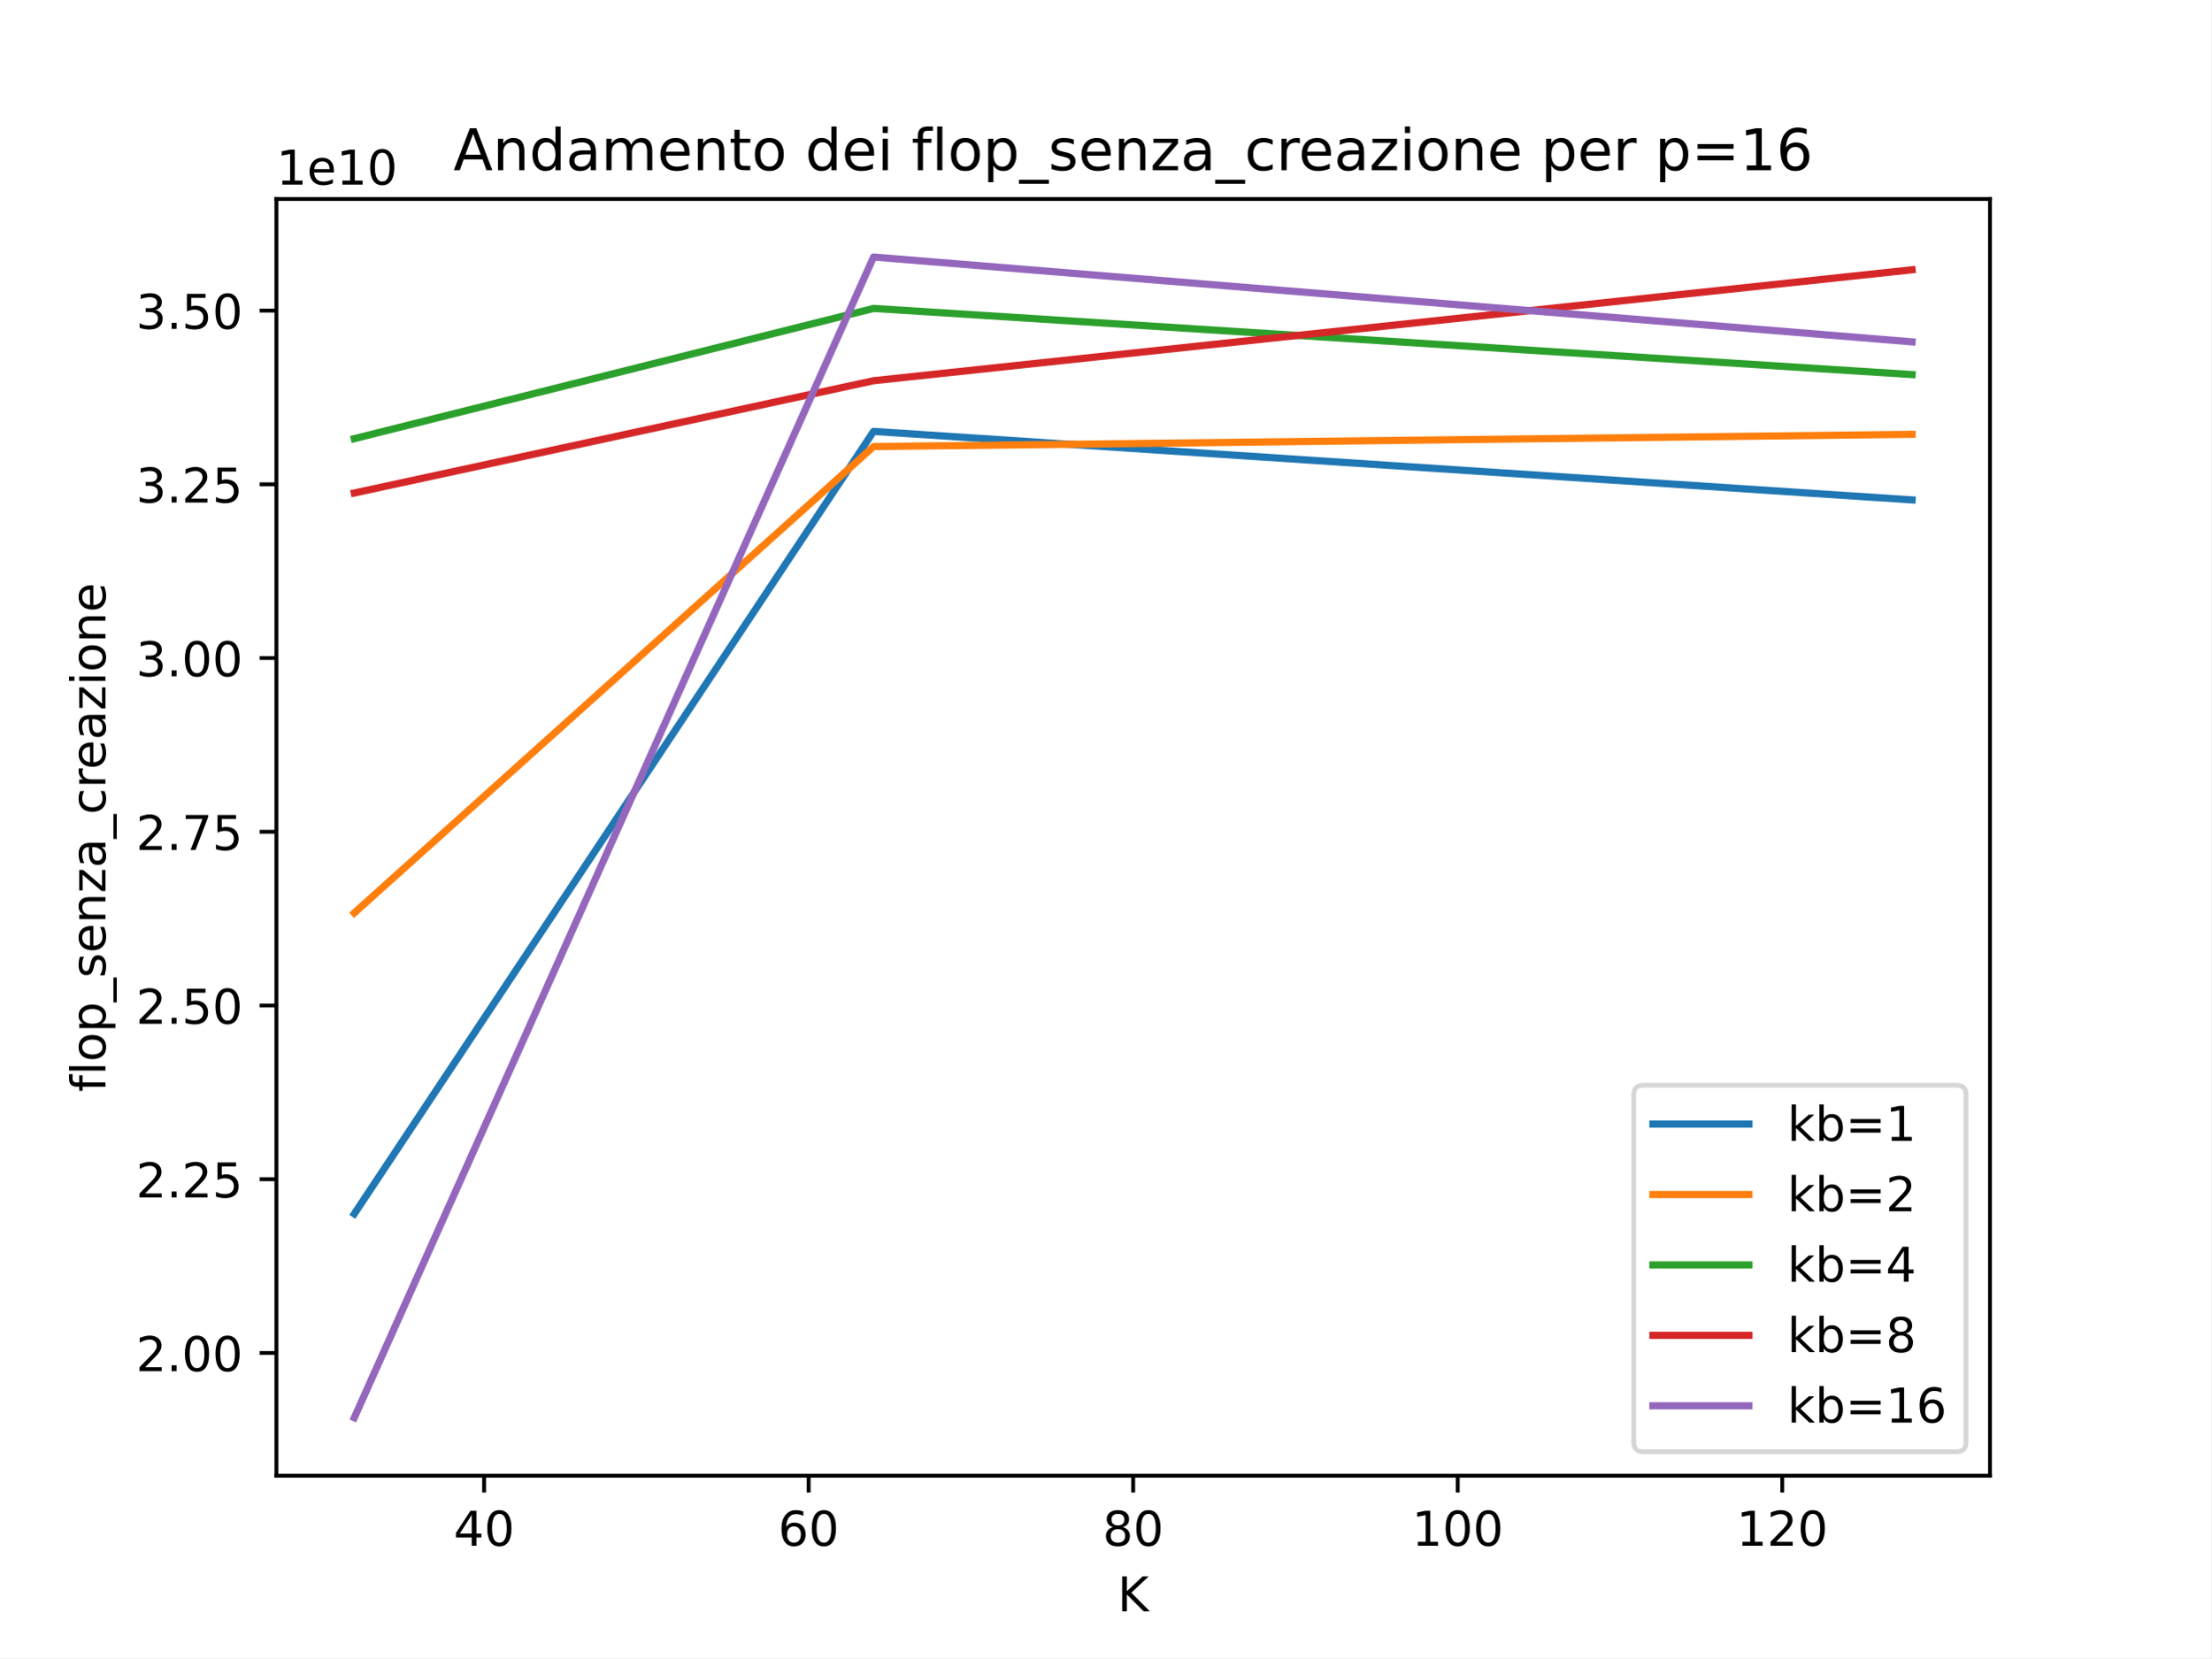
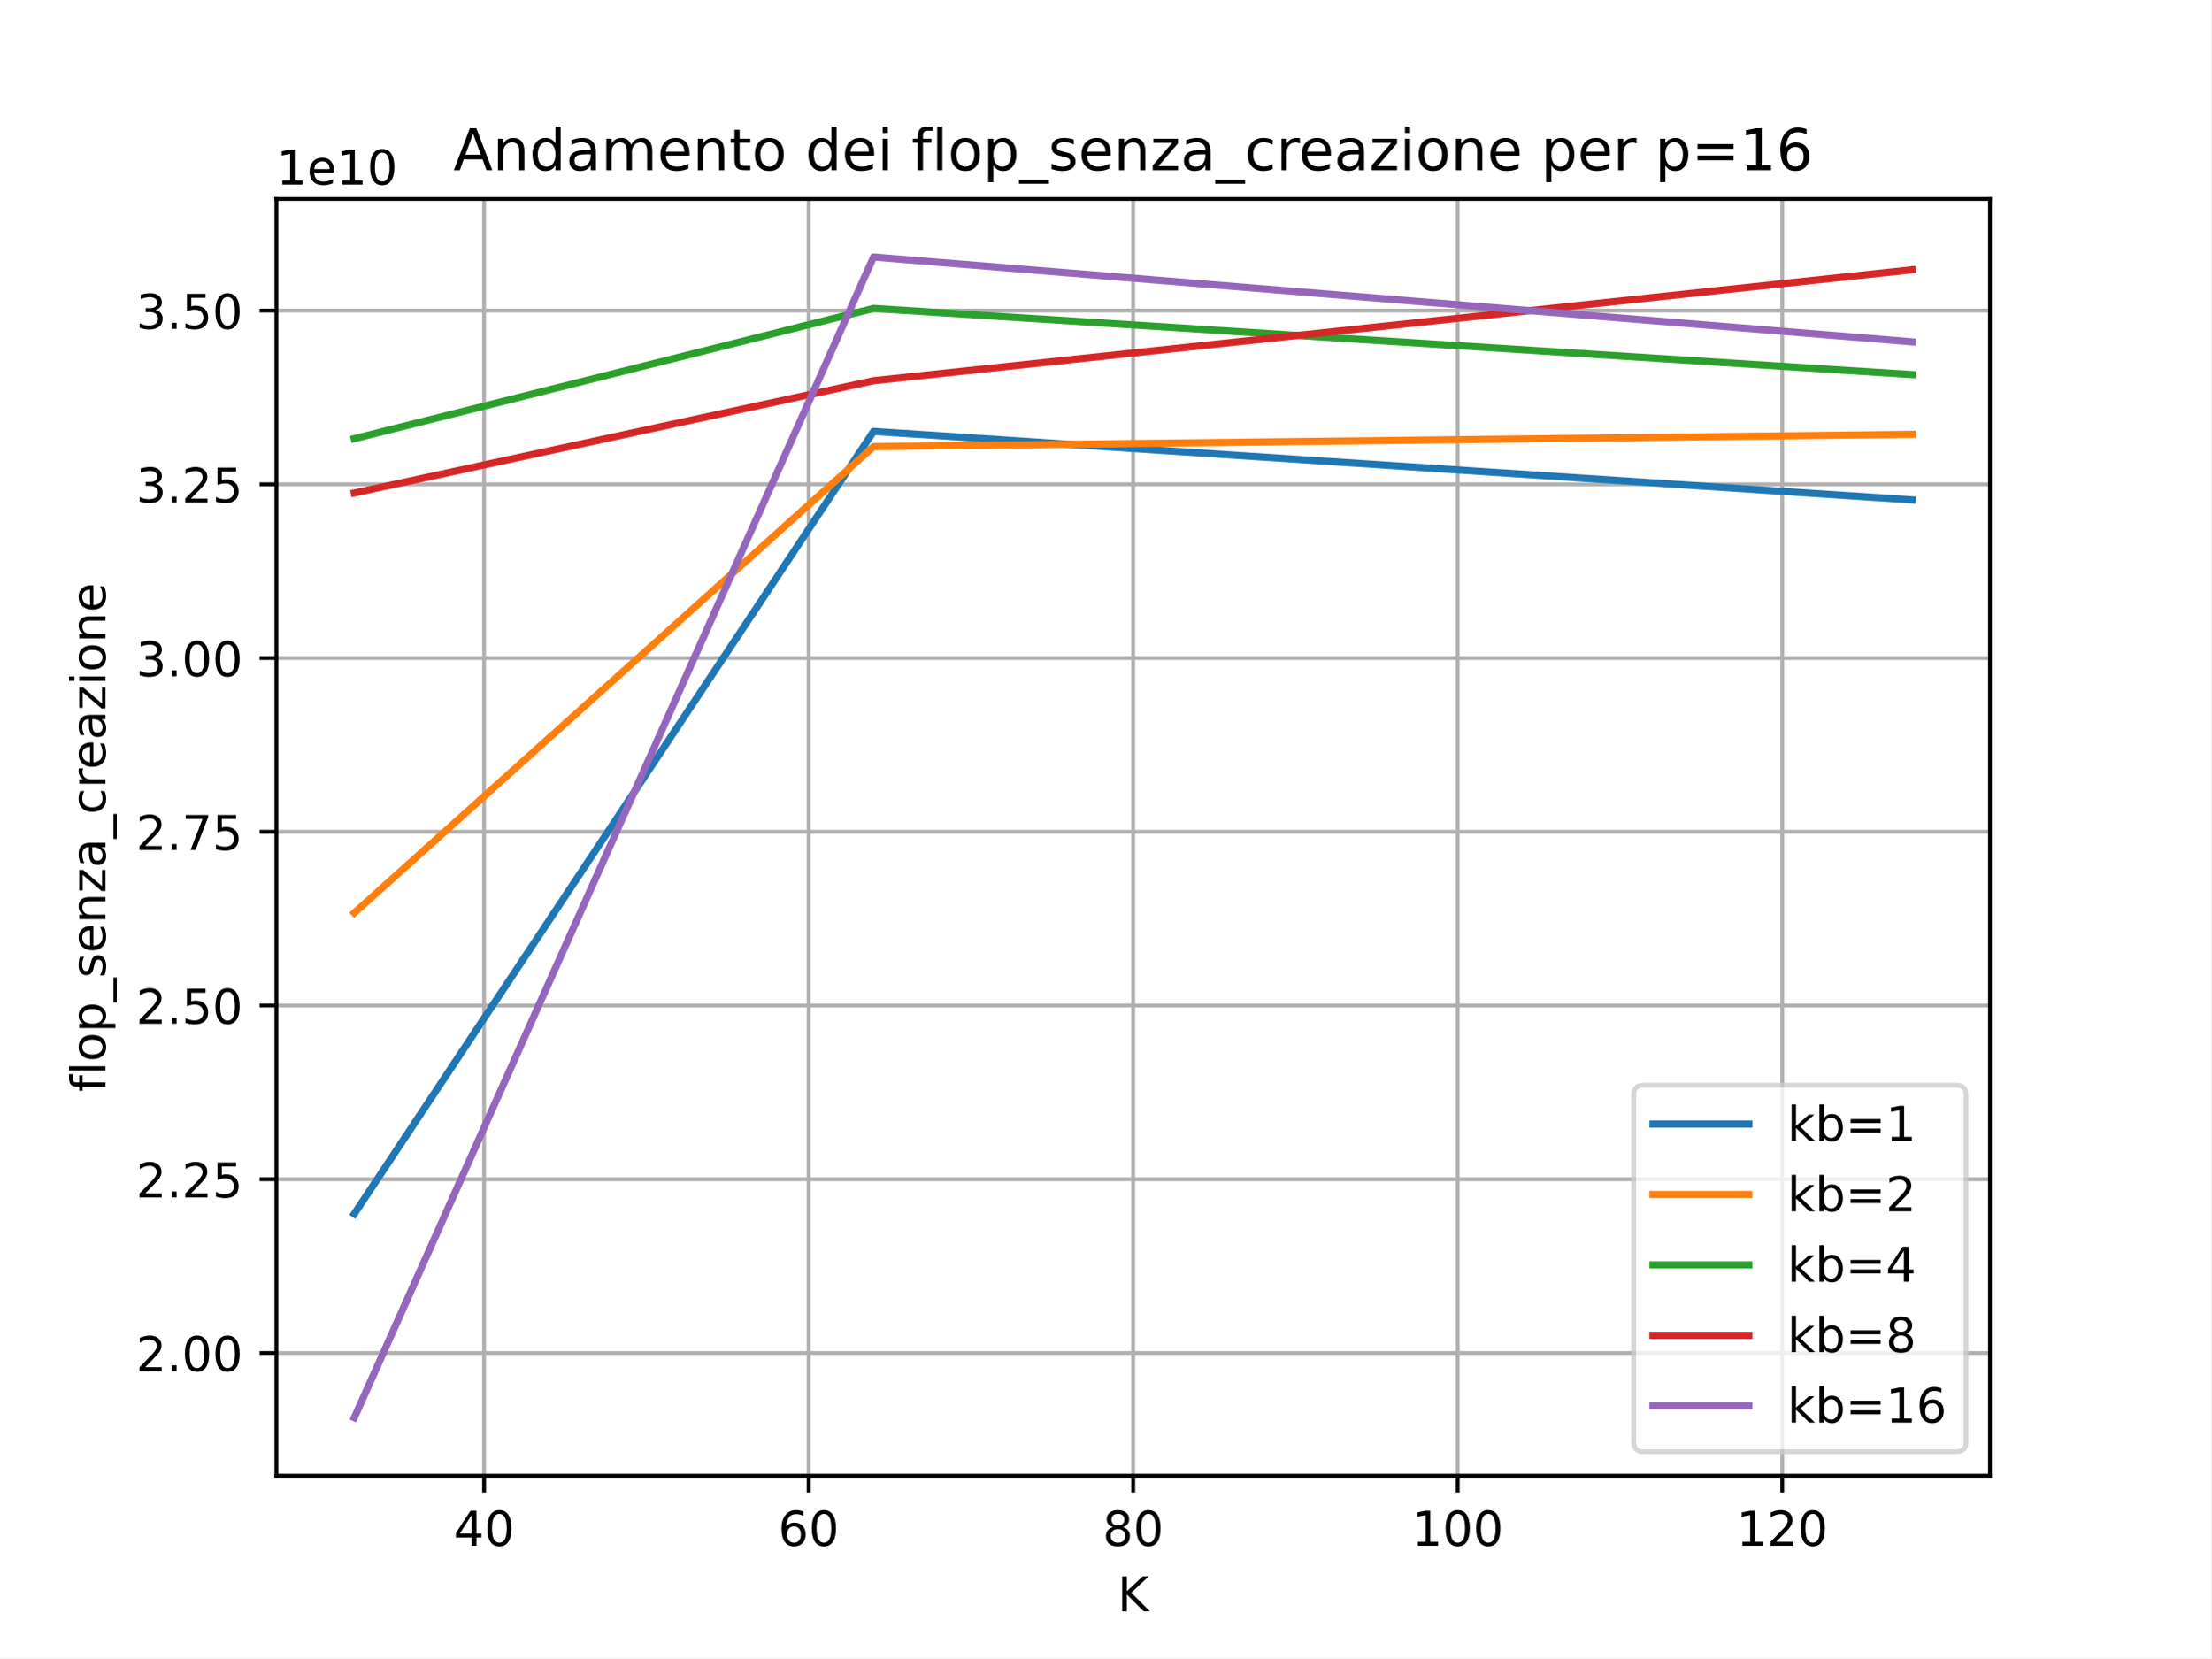
<svg xmlns="http://www.w3.org/2000/svg" xmlns:xlink="http://www.w3.org/1999/xlink" width="460.8pt" height="345.6pt" viewBox="0 0 460.8 345.6" version="1.1">
  <defs>
    <style type="text/css">*{stroke-linejoin: round; stroke-linecap: butt}</style>
  </defs>
  <g id="figure_1">
    <g id="patch_1">
      <path d="M 0 345.6  L 460.8 345.6  L 460.8 0  L 0 0  z " style="fill: #ffffff" />
    </g>
    <g id="axes_1">
      <g id="patch_2">
        <path d="M 57.6 307.584  L 414.72 307.584  L 414.72 41.472  L 57.6 41.472  z " style="fill: #ffffff" />
      </g>
      <g id="matplotlib.axis_1">
        <g id="xtick_1">
          <g id="line2d_1">
+             <path d="M 100.887 307.584  L 100.887 41.472  " clip-path="url(#p3a178d688f)" style="fill: none; stroke: #b0b0b0; stroke-width: 0.8; stroke-linecap: square" />
+           </g>
+           <g id="line2d_2">
            <defs>
-               <path id="m9c044d7f25" d="M 0 0  L 0 3.5  " style="stroke: #000000; stroke-width: 0.8" />
+               <path id="meec5adfaec" d="M 0 0  L 0 3.5  " style="stroke: #000000; stroke-width: 0.8" />
            </defs>
            <g>
-               <use xlink:href="#m9c044d7f25" x="100.887" y="307.584" style="stroke: #000000; stroke-width: 0.8" />
+               <use xlink:href="#meec5adfaec" x="100.887" y="307.584" style="stroke: #000000; stroke-width: 0.8" />
            </g>
          </g>
          <g id="text_1">
            <g transform="translate(94.52477 322.1824) scale(0.1 -0.1)">
              <defs>
                <path id="DejaVuSans-34" d="M 2419 4116  L 825 1625  L 2419 1625  L 2419 4116  z M 2253 4666  L 3047 4666  L 3047 1625  L 3713 1625  L 3713 1100  L 3047 1100  L 3047 0  L 2419 0  L 2419 1100  L 313 1100  L 313 1709  L 2253 4666  z " transform="scale(0.015625)" />
                <path id="DejaVuSans-30" d="M 2034 4250  Q 1547 4250 1301 3770  Q 1056 3291 1056 2328  Q 1056 1369 1301 889  Q 1547 409 2034 409  Q 2525 409 2770 889  Q 3016 1369 3016 2328  Q 3016 3291 2770 3770  Q 2525 4250 2034 4250  z M 2034 4750  Q 2819 4750 3233 4129  Q 3647 3509 3647 2328  Q 3647 1150 3233 529  Q 2819 -91 2034 -91  Q 1250 -91 836 529  Q 422 1150 422 2328  Q 422 3509 836 4129  Q 1250 4750 2034 4750  z " transform="scale(0.015625)" />
              </defs>
              <use xlink:href="#DejaVuSans-34" />
              <use xlink:href="#DejaVuSans-30" x="63.623" />
            </g>
          </g>
        </g>
        <g id="xtick_2">
-           <g id="line2d_2">
-             <g>
-               <use xlink:href="#m9c044d7f25" x="168.524" y="307.584" style="stroke: #000000; stroke-width: 0.8" />
+           <g id="line2d_3">
+             <path d="M 168.524 307.584  L 168.524 41.472  " clip-path="url(#p3a178d688f)" style="fill: none; stroke: #b0b0b0; stroke-width: 0.8; stroke-linecap: square" />
+           </g>
+           <g id="line2d_4">
+             <g>
+               <use xlink:href="#meec5adfaec" x="168.524" y="307.584" style="stroke: #000000; stroke-width: 0.8" />
            </g>
          </g>
          <g id="text_2">
            <g transform="translate(162.1611 322.1824) scale(0.1 -0.1)">
              <defs>
                <path id="DejaVuSans-36" d="M 2113 2584  Q 1688 2584 1439 2293  Q 1191 2003 1191 1497  Q 1191 994 1439 701  Q 1688 409 2113 409  Q 2538 409 2786 701  Q 3034 994 3034 1497  Q 3034 2003 2786 2293  Q 2538 2584 2113 2584  z M 3366 4563  L 3366 3988  Q 3128 4100 2886 4159  Q 2644 4219 2406 4219  Q 1781 4219 1451 3797  Q 1122 3375 1075 2522  Q 1259 2794 1537 2939  Q 1816 3084 2150 3084  Q 2853 3084 3261 2657  Q 3669 2231 3669 1497  Q 3669 778 3244 343  Q 2819 -91 2113 -91  Q 1303 -91 875 529  Q 447 1150 447 2328  Q 447 3434 972 4092  Q 1497 4750 2381 4750  Q 2619 4750 2861 4703  Q 3103 4656 3366 4563  z " transform="scale(0.015625)" />
              </defs>
              <use xlink:href="#DejaVuSans-36" />
              <use xlink:href="#DejaVuSans-30" x="63.623" />
            </g>
          </g>
        </g>
        <g id="xtick_3">
-           <g id="line2d_3">
-             <g>
-               <use xlink:href="#m9c044d7f25" x="236.16" y="307.584" style="stroke: #000000; stroke-width: 0.8" />
+           <g id="line2d_5">
+             <path d="M 236.16 307.584  L 236.16 41.472  " clip-path="url(#p3a178d688f)" style="fill: none; stroke: #b0b0b0; stroke-width: 0.8; stroke-linecap: square" />
+           </g>
+           <g id="line2d_6">
+             <g>
+               <use xlink:href="#meec5adfaec" x="236.16" y="307.584" style="stroke: #000000; stroke-width: 0.8" />
            </g>
          </g>
          <g id="text_3">
            <g transform="translate(229.7975 322.1824) scale(0.1 -0.1)">
              <defs>
                <path id="DejaVuSans-38" d="M 2034 2216  Q 1584 2216 1326 1975  Q 1069 1734 1069 1313  Q 1069 891 1326 650  Q 1584 409 2034 409  Q 2484 409 2743 651  Q 3003 894 3003 1313  Q 3003 1734 2745 1975  Q 2488 2216 2034 2216  z M 1403 2484  Q 997 2584 770 2862  Q 544 3141 544 3541  Q 544 4100 942 4425  Q 1341 4750 2034 4750  Q 2731 4750 3128 4425  Q 3525 4100 3525 3541  Q 3525 3141 3298 2862  Q 3072 2584 2669 2484  Q 3125 2378 3379 2068  Q 3634 1759 3634 1313  Q 3634 634 3220 271  Q 2806 -91 2034 -91  Q 1263 -91 848 271  Q 434 634 434 1313  Q 434 1759 690 2068  Q 947 2378 1403 2484  z M 1172 3481  Q 1172 3119 1398 2916  Q 1625 2713 2034 2713  Q 2441 2713 2670 2916  Q 2900 3119 2900 3481  Q 2900 3844 2670 4047  Q 2441 4250 2034 4250  Q 1625 4250 1398 4047  Q 1172 3844 1172 3481  z " transform="scale(0.015625)" />
              </defs>
              <use xlink:href="#DejaVuSans-38" />
              <use xlink:href="#DejaVuSans-30" x="63.623" />
            </g>
          </g>
        </g>
        <g id="xtick_4">
-           <g id="line2d_4">
-             <g>
-               <use xlink:href="#m9c044d7f25" x="303.796" y="307.584" style="stroke: #000000; stroke-width: 0.8" />
+           <g id="line2d_7">
+             <path d="M 303.796 307.584  L 303.796 41.472  " clip-path="url(#p3a178d688f)" style="fill: none; stroke: #b0b0b0; stroke-width: 0.8; stroke-linecap: square" />
+           </g>
+           <g id="line2d_8">
+             <g>
+               <use xlink:href="#meec5adfaec" x="303.796" y="307.584" style="stroke: #000000; stroke-width: 0.8" />
            </g>
          </g>
          <g id="text_4">
            <g transform="translate(294.2526 322.1824) scale(0.1 -0.1)">
              <defs>
                <path id="DejaVuSans-31" d="M 794 531  L 1825 531  L 1825 4091  L 703 3866  L 703 4441  L 1819 4666  L 2450 4666  L 2450 531  L 3481 531  L 3481 0  L 794 0  L 794 531  z " transform="scale(0.015625)" />
              </defs>
              <use xlink:href="#DejaVuSans-31" />
              <use xlink:href="#DejaVuSans-30" x="63.623" />
              <use xlink:href="#DejaVuSans-30" x="127.246" />
            </g>
          </g>
        </g>
        <g id="xtick_5">
-           <g id="line2d_5">
-             <g>
-               <use xlink:href="#m9c044d7f25" x="371.433" y="307.584" style="stroke: #000000; stroke-width: 0.8" />
+           <g id="line2d_9">
+             <path d="M 371.433 307.584  L 371.433 41.472  " clip-path="url(#p3a178d688f)" style="fill: none; stroke: #b0b0b0; stroke-width: 0.8; stroke-linecap: square" />
+           </g>
+           <g id="line2d_10">
+             <g>
+               <use xlink:href="#meec5adfaec" x="371.433" y="307.584" style="stroke: #000000; stroke-width: 0.8" />
            </g>
          </g>
          <g id="text_5">
            <g transform="translate(361.889 322.1824) scale(0.1 -0.1)">
              <defs>
                <path id="DejaVuSans-32" d="M 1228 531  L 3431 531  L 3431 0  L 469 0  L 469 531  Q 828 903 1448 1529  Q 2069 2156 2228 2338  Q 2531 2678 2651 2914  Q 2772 3150 2772 3378  Q 2772 3750 2511 3984  Q 2250 4219 1831 4219  Q 1534 4219 1204 4116  Q 875 4013 500 3803  L 500 4441  Q 881 4594 1212 4672  Q 1544 4750 1819 4750  Q 2544 4750 2975 4387  Q 3406 4025 3406 3419  Q 3406 3131 3298 2873  Q 3191 2616 2906 2266  Q 2828 2175 2409 1742  Q 1991 1309 1228 531  z " transform="scale(0.015625)" />
              </defs>
              <use xlink:href="#DejaVuSans-31" />
              <use xlink:href="#DejaVuSans-32" x="63.623" />
              <use xlink:href="#DejaVuSans-30" x="127.246" />
            </g>
          </g>
        </g>
        <g id="text_6">
          <g transform="translate(232.8811 335.8606) scale(0.1 -0.1)">
            <defs>
              <path id="DejaVuSans-4b" d="M 628 4666  L 1259 4666  L 1259 2694  L 3353 4666  L 4166 4666  L 1850 2491  L 4331 0  L 3500 0  L 1259 2247  L 1259 0  L 628 0  L 628 4666  z " transform="scale(0.015625)" />
            </defs>
            <use xlink:href="#DejaVuSans-4b" />
          </g>
        </g>
      </g>
      <g id="matplotlib.axis_2">
        <g id="ytick_1">
-           <g id="line2d_6">
+           <g id="line2d_11">
+             <path d="M 57.6 282  L 414.72 282  " clip-path="url(#p3a178d688f)" style="fill: none; stroke: #b0b0b0; stroke-width: 0.8; stroke-linecap: square" />
+           </g>
+           <g id="line2d_12">
            <defs>
-               <path id="m6681847269" d="M 0 0  L -3.5 0  " style="stroke: #000000; stroke-width: 0.8" />
+               <path id="m3844c54ade" d="M 0 0  L -3.5 0  " style="stroke: #000000; stroke-width: 0.8" />
            </defs>
            <g>
-               <use xlink:href="#m6681847269" x="57.6" y="282" style="stroke: #000000; stroke-width: 0.8" />
+               <use xlink:href="#m3844c54ade" x="57.6" y="282" style="stroke: #000000; stroke-width: 0.8" />
            </g>
          </g>
          <g id="text_7">
            <g transform="translate(28.33438 285.7994) scale(0.1 -0.1)">
              <defs>
                <path id="DejaVuSans-2e" d="M 684 794  L 1344 794  L 1344 0  L 684 0  L 684 794  z " transform="scale(0.015625)" />
              </defs>
              <use xlink:href="#DejaVuSans-32" />
              <use xlink:href="#DejaVuSans-2e" x="63.623" />
              <use xlink:href="#DejaVuSans-30" x="95.41" />
              <use xlink:href="#DejaVuSans-30" x="159.033" />
            </g>
          </g>
        </g>
        <g id="ytick_2">
-           <g id="line2d_7">
-             <g>
-               <use xlink:href="#m6681847269" x="57.6" y="245.789" style="stroke: #000000; stroke-width: 0.8" />
+           <g id="line2d_13">
+             <path d="M 57.6 245.789  L 414.72 245.789  " clip-path="url(#p3a178d688f)" style="fill: none; stroke: #b0b0b0; stroke-width: 0.8; stroke-linecap: square" />
+           </g>
+           <g id="line2d_14">
+             <g>
+               <use xlink:href="#m3844c54ade" x="57.6" y="245.789" style="stroke: #000000; stroke-width: 0.8" />
            </g>
          </g>
          <g id="text_8">
            <g transform="translate(28.33438 249.5882) scale(0.1 -0.1)">
              <defs>
                <path id="DejaVuSans-35" d="M 691 4666  L 3169 4666  L 3169 4134  L 1269 4134  L 1269 2991  Q 1406 3038 1543 3061  Q 1681 3084 1819 3084  Q 2600 3084 3056 2656  Q 3513 2228 3513 1497  Q 3513 744 3044 326  Q 2575 -91 1722 -91  Q 1428 -91 1123 -41  Q 819 9 494 109  L 494 744  Q 775 591 1075 516  Q 1375 441 1709 441  Q 2250 441 2565 725  Q 2881 1009 2881 1497  Q 2881 1984 2565 2268  Q 2250 2553 1709 2553  Q 1456 2553 1204 2497  Q 953 2441 691 2322  L 691 4666  z " transform="scale(0.015625)" />
              </defs>
              <use xlink:href="#DejaVuSans-32" />
              <use xlink:href="#DejaVuSans-2e" x="63.623" />
              <use xlink:href="#DejaVuSans-32" x="95.41" />
              <use xlink:href="#DejaVuSans-35" x="159.033" />
            </g>
          </g>
        </g>
        <g id="ytick_3">
-           <g id="line2d_8">
-             <g>
-               <use xlink:href="#m6681847269" x="57.6" y="209.578" style="stroke: #000000; stroke-width: 0.8" />
+           <g id="line2d_15">
+             <path d="M 57.6 209.578  L 414.72 209.578  " clip-path="url(#p3a178d688f)" style="fill: none; stroke: #b0b0b0; stroke-width: 0.8; stroke-linecap: square" />
+           </g>
+           <g id="line2d_16">
+             <g>
+               <use xlink:href="#m3844c54ade" x="57.6" y="209.578" style="stroke: #000000; stroke-width: 0.8" />
            </g>
          </g>
          <g id="text_9">
            <g transform="translate(28.33438 213.377) scale(0.1 -0.1)">
              <use xlink:href="#DejaVuSans-32" />
              <use xlink:href="#DejaVuSans-2e" x="63.623" />
              <use xlink:href="#DejaVuSans-35" x="95.41" />
              <use xlink:href="#DejaVuSans-30" x="159.033" />
            </g>
          </g>
        </g>
        <g id="ytick_4">
-           <g id="line2d_9">
-             <g>
-               <use xlink:href="#m6681847269" x="57.6" y="173.367" style="stroke: #000000; stroke-width: 0.8" />
+           <g id="line2d_17">
+             <path d="M 57.6 173.367  L 414.72 173.367  " clip-path="url(#p3a178d688f)" style="fill: none; stroke: #b0b0b0; stroke-width: 0.8; stroke-linecap: square" />
+           </g>
+           <g id="line2d_18">
+             <g>
+               <use xlink:href="#m3844c54ade" x="57.6" y="173.367" style="stroke: #000000; stroke-width: 0.8" />
            </g>
          </g>
          <g id="text_10">
            <g transform="translate(28.33438 177.1658) scale(0.1 -0.1)">
              <defs>
                <path id="DejaVuSans-37" d="M 525 4666  L 3525 4666  L 3525 4397  L 1831 0  L 1172 0  L 2766 4134  L 525 4134  L 525 4666  z " transform="scale(0.015625)" />
              </defs>
              <use xlink:href="#DejaVuSans-32" />
              <use xlink:href="#DejaVuSans-2e" x="63.623" />
              <use xlink:href="#DejaVuSans-37" x="95.41" />
              <use xlink:href="#DejaVuSans-35" x="159.033" />
            </g>
          </g>
        </g>
        <g id="ytick_5">
-           <g id="line2d_10">
-             <g>
-               <use xlink:href="#m6681847269" x="57.6" y="137.155" style="stroke: #000000; stroke-width: 0.8" />
+           <g id="line2d_19">
+             <path d="M 57.6 137.155  L 414.72 137.155  " clip-path="url(#p3a178d688f)" style="fill: none; stroke: #b0b0b0; stroke-width: 0.8; stroke-linecap: square" />
+           </g>
+           <g id="line2d_20">
+             <g>
+               <use xlink:href="#m3844c54ade" x="57.6" y="137.155" style="stroke: #000000; stroke-width: 0.8" />
            </g>
          </g>
          <g id="text_11">
            <g transform="translate(28.33438 140.9546) scale(0.1 -0.1)">
              <defs>
                <path id="DejaVuSans-33" d="M 2597 2516  Q 3050 2419 3304 2112  Q 3559 1806 3559 1356  Q 3559 666 3084 287  Q 2609 -91 1734 -91  Q 1441 -91 1130 -33  Q 819 25 488 141  L 488 750  Q 750 597 1062 519  Q 1375 441 1716 441  Q 2309 441 2620 675  Q 2931 909 2931 1356  Q 2931 1769 2642 2001  Q 2353 2234 1838 2234  L 1294 2234  L 1294 2753  L 1863 2753  Q 2328 2753 2575 2939  Q 2822 3125 2822 3475  Q 2822 3834 2567 4026  Q 2313 4219 1838 4219  Q 1578 4219 1281 4162  Q 984 4106 628 3988  L 628 4550  Q 988 4650 1302 4700  Q 1616 4750 1894 4750  Q 2613 4750 3031 4423  Q 3450 4097 3450 3541  Q 3450 3153 3228 2886  Q 3006 2619 2597 2516  z " transform="scale(0.015625)" />
              </defs>
              <use xlink:href="#DejaVuSans-33" />
              <use xlink:href="#DejaVuSans-2e" x="63.623" />
              <use xlink:href="#DejaVuSans-30" x="95.41" />
              <use xlink:href="#DejaVuSans-30" x="159.033" />
            </g>
          </g>
        </g>
        <g id="ytick_6">
-           <g id="line2d_11">
-             <g>
-               <use xlink:href="#m6681847269" x="57.6" y="100.944" style="stroke: #000000; stroke-width: 0.8" />
+           <g id="line2d_21">
+             <path d="M 57.6 100.944  L 414.72 100.944  " clip-path="url(#p3a178d688f)" style="fill: none; stroke: #b0b0b0; stroke-width: 0.8; stroke-linecap: square" />
+           </g>
+           <g id="line2d_22">
+             <g>
+               <use xlink:href="#m3844c54ade" x="57.6" y="100.944" style="stroke: #000000; stroke-width: 0.8" />
            </g>
          </g>
          <g id="text_12">
            <g transform="translate(28.33438 104.7434) scale(0.1 -0.1)">
              <use xlink:href="#DejaVuSans-33" />
              <use xlink:href="#DejaVuSans-2e" x="63.623" />
              <use xlink:href="#DejaVuSans-32" x="95.41" />
              <use xlink:href="#DejaVuSans-35" x="159.033" />
            </g>
          </g>
        </g>
        <g id="ytick_7">
-           <g id="line2d_12">
-             <g>
-               <use xlink:href="#m6681847269" x="57.6" y="64.733" style="stroke: #000000; stroke-width: 0.8" />
+           <g id="line2d_23">
+             <path d="M 57.6 64.733  L 414.72 64.733  " clip-path="url(#p3a178d688f)" style="fill: none; stroke: #b0b0b0; stroke-width: 0.8; stroke-linecap: square" />
+           </g>
+           <g id="line2d_24">
+             <g>
+               <use xlink:href="#m3844c54ade" x="57.6" y="64.733" style="stroke: #000000; stroke-width: 0.8" />
            </g>
          </g>
          <g id="text_13">
            <g transform="translate(28.33438 68.53216) scale(0.1 -0.1)">
              <use xlink:href="#DejaVuSans-33" />
              <use xlink:href="#DejaVuSans-2e" x="63.623" />
              <use xlink:href="#DejaVuSans-35" x="95.41" />
              <use xlink:href="#DejaVuSans-30" x="159.033" />
            </g>
          </g>
        </g>
        <g id="text_14">
          <g transform="translate(21.97656 227.5999) rotate(-90) scale(0.1 -0.1)">
            <defs>
              <path id="DejaVuSans-66" d="M 2375 4863  L 2375 4384  L 1825 4384  Q 1516 4384 1395 4259  Q 1275 4134 1275 3809  L 1275 3500  L 2222 3500  L 2222 3053  L 1275 3053  L 1275 0  L 697 0  L 697 3053  L 147 3053  L 147 3500  L 697 3500  L 697 3744  Q 697 4328 969 4595  Q 1241 4863 1831 4863  L 2375 4863  z " transform="scale(0.015625)" />
              <path id="DejaVuSans-6c" d="M 603 4863  L 1178 4863  L 1178 0  L 603 0  L 603 4863  z " transform="scale(0.015625)" />
              <path id="DejaVuSans-6f" d="M 1959 3097  Q 1497 3097 1228 2736  Q 959 2375 959 1747  Q 959 1119 1226 758  Q 1494 397 1959 397  Q 2419 397 2687 759  Q 2956 1122 2956 1747  Q 2956 2369 2687 2733  Q 2419 3097 1959 3097  z M 1959 3584  Q 2709 3584 3137 3096  Q 3566 2609 3566 1747  Q 3566 888 3137 398  Q 2709 -91 1959 -91  Q 1206 -91 779 398  Q 353 888 353 1747  Q 353 2609 779 3096  Q 1206 3584 1959 3584  z " transform="scale(0.015625)" />
              <path id="DejaVuSans-70" d="M 1159 525  L 1159 -1331  L 581 -1331  L 581 3500  L 1159 3500  L 1159 2969  Q 1341 3281 1617 3432  Q 1894 3584 2278 3584  Q 2916 3584 3314 3078  Q 3713 2572 3713 1747  Q 3713 922 3314 415  Q 2916 -91 2278 -91  Q 1894 -91 1617 61  Q 1341 213 1159 525  z M 3116 1747  Q 3116 2381 2855 2742  Q 2594 3103 2138 3103  Q 1681 3103 1420 2742  Q 1159 2381 1159 1747  Q 1159 1113 1420 752  Q 1681 391 2138 391  Q 2594 391 2855 752  Q 3116 1113 3116 1747  z " transform="scale(0.015625)" />
              <path id="DejaVuSans-5f" d="M 3263 -1063  L 3263 -1509  L -63 -1509  L -63 -1063  L 3263 -1063  z " transform="scale(0.015625)" />
              <path id="DejaVuSans-73" d="M 2834 3397  L 2834 2853  Q 2591 2978 2328 3040  Q 2066 3103 1784 3103  Q 1356 3103 1142 2972  Q 928 2841 928 2578  Q 928 2378 1081 2264  Q 1234 2150 1697 2047  L 1894 2003  Q 2506 1872 2764 1633  Q 3022 1394 3022 966  Q 3022 478 2636 193  Q 2250 -91 1575 -91  Q 1294 -91 989 -36  Q 684 19 347 128  L 347 722  Q 666 556 975 473  Q 1284 391 1588 391  Q 1994 391 2212 530  Q 2431 669 2431 922  Q 2431 1156 2273 1281  Q 2116 1406 1581 1522  L 1381 1569  Q 847 1681 609 1914  Q 372 2147 372 2553  Q 372 3047 722 3315  Q 1072 3584 1716 3584  Q 2034 3584 2315 3537  Q 2597 3491 2834 3397  z " transform="scale(0.015625)" />
              <path id="DejaVuSans-65" d="M 3597 1894  L 3597 1613  L 953 1613  Q 991 1019 1311 708  Q 1631 397 2203 397  Q 2534 397 2845 478  Q 3156 559 3463 722  L 3463 178  Q 3153 47 2828 -22  Q 2503 -91 2169 -91  Q 1331 -91 842 396  Q 353 884 353 1716  Q 353 2575 817 3079  Q 1281 3584 2069 3584  Q 2775 3584 3186 3129  Q 3597 2675 3597 1894  z M 3022 2063  Q 3016 2534 2758 2815  Q 2500 3097 2075 3097  Q 1594 3097 1305 2825  Q 1016 2553 972 2059  L 3022 2063  z " transform="scale(0.015625)" />
              <path id="DejaVuSans-6e" d="M 3513 2113  L 3513 0  L 2938 0  L 2938 2094  Q 2938 2591 2744 2837  Q 2550 3084 2163 3084  Q 1697 3084 1428 2787  Q 1159 2491 1159 1978  L 1159 0  L 581 0  L 581 3500  L 1159 3500  L 1159 2956  Q 1366 3272 1645 3428  Q 1925 3584 2291 3584  Q 2894 3584 3203 3211  Q 3513 2838 3513 2113  z " transform="scale(0.015625)" />
              <path id="DejaVuSans-7a" d="M 353 3500  L 3084 3500  L 3084 2975  L 922 459  L 3084 459  L 3084 0  L 275 0  L 275 525  L 2438 3041  L 353 3041  L 353 3500  z " transform="scale(0.015625)" />
              <path id="DejaVuSans-61" d="M 2194 1759  Q 1497 1759 1228 1600  Q 959 1441 959 1056  Q 959 750 1161 570  Q 1363 391 1709 391  Q 2188 391 2477 730  Q 2766 1069 2766 1631  L 2766 1759  L 2194 1759  z M 3341 1997  L 3341 0  L 2766 0  L 2766 531  Q 2569 213 2275 61  Q 1981 -91 1556 -91  Q 1019 -91 701 211  Q 384 513 384 1019  Q 384 1609 779 1909  Q 1175 2209 1959 2209  L 2766 2209  L 2766 2266  Q 2766 2663 2505 2880  Q 2244 3097 1772 3097  Q 1472 3097 1187 3025  Q 903 2953 641 2809  L 641 3341  Q 956 3463 1253 3523  Q 1550 3584 1831 3584  Q 2591 3584 2966 3190  Q 3341 2797 3341 1997  z " transform="scale(0.015625)" />
              <path id="DejaVuSans-63" d="M 3122 3366  L 3122 2828  Q 2878 2963 2633 3030  Q 2388 3097 2138 3097  Q 1578 3097 1268 2742  Q 959 2388 959 1747  Q 959 1106 1268 751  Q 1578 397 2138 397  Q 2388 397 2633 464  Q 2878 531 3122 666  L 3122 134  Q 2881 22 2623 -34  Q 2366 -91 2075 -91  Q 1284 -91 818 406  Q 353 903 353 1747  Q 353 2603 823 3093  Q 1294 3584 2113 3584  Q 2378 3584 2631 3529  Q 2884 3475 3122 3366  z " transform="scale(0.015625)" />
              <path id="DejaVuSans-72" d="M 2631 2963  Q 2534 3019 2420 3045  Q 2306 3072 2169 3072  Q 1681 3072 1420 2755  Q 1159 2438 1159 1844  L 1159 0  L 581 0  L 581 3500  L 1159 3500  L 1159 2956  Q 1341 3275 1631 3429  Q 1922 3584 2338 3584  Q 2397 3584 2469 3576  Q 2541 3569 2628 3553  L 2631 2963  z " transform="scale(0.015625)" />
              <path id="DejaVuSans-69" d="M 603 3500  L 1178 3500  L 1178 0  L 603 0  L 603 3500  z M 603 4863  L 1178 4863  L 1178 4134  L 603 4134  L 603 4863  z " transform="scale(0.015625)" />
            </defs>
            <use xlink:href="#DejaVuSans-66" />
            <use xlink:href="#DejaVuSans-6c" x="35.205" />
            <use xlink:href="#DejaVuSans-6f" x="62.988" />
            <use xlink:href="#DejaVuSans-70" x="124.17" />
            <use xlink:href="#DejaVuSans-5f" x="187.646" />
            <use xlink:href="#DejaVuSans-73" x="237.646" />
            <use xlink:href="#DejaVuSans-65" x="289.746" />
            <use xlink:href="#DejaVuSans-6e" x="351.27" />
            <use xlink:href="#DejaVuSans-7a" x="414.648" />
            <use xlink:href="#DejaVuSans-61" x="467.139" />
            <use xlink:href="#DejaVuSans-5f" x="528.418" />
            <use xlink:href="#DejaVuSans-63" x="578.418" />
            <use xlink:href="#DejaVuSans-72" x="633.398" />
            <use xlink:href="#DejaVuSans-65" x="672.262" />
            <use xlink:href="#DejaVuSans-61" x="733.785" />
            <use xlink:href="#DejaVuSans-7a" x="795.064" />
            <use xlink:href="#DejaVuSans-69" x="847.555" />
            <use xlink:href="#DejaVuSans-6f" x="875.338" />
            <use xlink:href="#DejaVuSans-6e" x="936.52" />
            <use xlink:href="#DejaVuSans-65" x="999.898" />
          </g>
        </g>
        <g id="text_15">
          <g transform="translate(57.6 38.472) scale(0.1 -0.1)">
            <use xlink:href="#DejaVuSans-31" />
            <use xlink:href="#DejaVuSans-65" x="63.623" />
            <use xlink:href="#DejaVuSans-31" x="125.146" />
            <use xlink:href="#DejaVuSans-30" x="188.77" />
          </g>
        </g>
      </g>
-       <g id="line2d_13">
-         <path d="M 73.833 253.004  L 182.051 89.912  L 398.487 104.195  " clip-path="url(#pc49e68a2c8)" style="fill: none; stroke: #1f77b4; stroke-width: 1.5; stroke-linecap: square" />
-       </g>
-       <g id="line2d_14">
-         <path d="M 73.833 190.278  L 182.051 93.078  L 398.487 90.52  " clip-path="url(#pc49e68a2c8)" style="fill: none; stroke: #ff7f0e; stroke-width: 1.5; stroke-linecap: square" />
-       </g>
-       <g id="line2d_15">
-         <path d="M 73.833 91.426  L 182.051 64.281  L 398.487 78.071  " clip-path="url(#pc49e68a2c8)" style="fill: none; stroke: #2ca02c; stroke-width: 1.5; stroke-linecap: square" />
-       </g>
-       <g id="line2d_16">
-         <path d="M 73.833 102.75  L 182.051 79.348  L 398.487 56.226  " clip-path="url(#pc49e68a2c8)" style="fill: none; stroke: #d62728; stroke-width: 1.5; stroke-linecap: square" />
-       </g>
-       <g id="line2d_17">
-         <path d="M 73.833 295.488  L 182.051 53.568  L 398.487 71.253  " clip-path="url(#pc49e68a2c8)" style="fill: none; stroke: #9467bd; stroke-width: 1.5; stroke-linecap: square" />
+       <g id="line2d_25">
+         <path d="M 73.833 253.004  L 182.051 89.912  L 398.487 104.195  " clip-path="url(#p3a178d688f)" style="fill: none; stroke: #1f77b4; stroke-width: 1.5; stroke-linecap: square" />
+       </g>
+       <g id="line2d_26">
+         <path d="M 73.833 190.278  L 182.051 93.078  L 398.487 90.52  " clip-path="url(#p3a178d688f)" style="fill: none; stroke: #ff7f0e; stroke-width: 1.5; stroke-linecap: square" />
+       </g>
+       <g id="line2d_27">
+         <path d="M 73.833 91.426  L 182.051 64.281  L 398.487 78.071  " clip-path="url(#p3a178d688f)" style="fill: none; stroke: #2ca02c; stroke-width: 1.5; stroke-linecap: square" />
+       </g>
+       <g id="line2d_28">
+         <path d="M 73.833 102.75  L 182.051 79.348  L 398.487 56.226  " clip-path="url(#p3a178d688f)" style="fill: none; stroke: #d62728; stroke-width: 1.5; stroke-linecap: square" />
+       </g>
+       <g id="line2d_29">
+         <path d="M 73.833 295.488  L 182.051 53.568  L 398.487 71.253  " clip-path="url(#p3a178d688f)" style="fill: none; stroke: #9467bd; stroke-width: 1.5; stroke-linecap: square" />
      </g>
      <g id="patch_3">
        <path d="M 57.6 307.584  L 57.6 41.472  " style="fill: none; stroke: #000000; stroke-width: 0.8; stroke-linejoin: miter; stroke-linecap: square" />
      </g>
      <g id="patch_4">
        <path d="M 414.72 307.584  L 414.72 41.472  " style="fill: none; stroke: #000000; stroke-width: 0.8; stroke-linejoin: miter; stroke-linecap: square" />
      </g>
      <g id="patch_5">
        <path d="M 57.6 307.584  L 414.72 307.584  " style="fill: none; stroke: #000000; stroke-width: 0.8; stroke-linejoin: miter; stroke-linecap: square" />
      </g>
      <g id="patch_6">
        <path d="M 57.6 41.472  L 414.72 41.472  " style="fill: none; stroke: #000000; stroke-width: 0.8; stroke-linejoin: miter; stroke-linecap: square" />
      </g>
      <g id="text_16">
        <g transform="translate(94.48406 35.472) scale(0.12 -0.12)">
          <defs>
            <path id="DejaVuSans-41" d="M 2188 4044  L 1331 1722  L 3047 1722  L 2188 4044  z M 1831 4666  L 2547 4666  L 4325 0  L 3669 0  L 3244 1197  L 1141 1197  L 716 0  L 50 0  L 1831 4666  z " transform="scale(0.015625)" />
            <path id="DejaVuSans-64" d="M 2906 2969  L 2906 4863  L 3481 4863  L 3481 0  L 2906 0  L 2906 525  Q 2725 213 2448 61  Q 2172 -91 1784 -91  Q 1150 -91 751 415  Q 353 922 353 1747  Q 353 2572 751 3078  Q 1150 3584 1784 3584  Q 2172 3584 2448 3432  Q 2725 3281 2906 2969  z M 947 1747  Q 947 1113 1208 752  Q 1469 391 1925 391  Q 2381 391 2643 752  Q 2906 1113 2906 1747  Q 2906 2381 2643 2742  Q 2381 3103 1925 3103  Q 1469 3103 1208 2742  Q 947 2381 947 1747  z " transform="scale(0.015625)" />
            <path id="DejaVuSans-6d" d="M 3328 2828  Q 3544 3216 3844 3400  Q 4144 3584 4550 3584  Q 5097 3584 5394 3201  Q 5691 2819 5691 2113  L 5691 0  L 5113 0  L 5113 2094  Q 5113 2597 4934 2840  Q 4756 3084 4391 3084  Q 3944 3084 3684 2787  Q 3425 2491 3425 1978  L 3425 0  L 2847 0  L 2847 2094  Q 2847 2600 2669 2842  Q 2491 3084 2119 3084  Q 1678 3084 1418 2786  Q 1159 2488 1159 1978  L 1159 0  L 581 0  L 581 3500  L 1159 3500  L 1159 2956  Q 1356 3278 1631 3431  Q 1906 3584 2284 3584  Q 2666 3584 2933 3390  Q 3200 3197 3328 2828  z " transform="scale(0.015625)" />
            <path id="DejaVuSans-74" d="M 1172 4494  L 1172 3500  L 2356 3500  L 2356 3053  L 1172 3053  L 1172 1153  Q 1172 725 1289 603  Q 1406 481 1766 481  L 2356 481  L 2356 0  L 1766 0  Q 1100 0 847 248  Q 594 497 594 1153  L 594 3053  L 172 3053  L 172 3500  L 594 3500  L 594 4494  L 1172 4494  z " transform="scale(0.015625)" />
            <path id="DejaVuSans-20" transform="scale(0.015625)" />
            <path id="DejaVuSans-3d" d="M 678 2906  L 4684 2906  L 4684 2381  L 678 2381  L 678 2906  z M 678 1631  L 4684 1631  L 4684 1100  L 678 1100  L 678 1631  z " transform="scale(0.015625)" />
          </defs>
          <use xlink:href="#DejaVuSans-41" />
          <use xlink:href="#DejaVuSans-6e" x="68.408" />
          <use xlink:href="#DejaVuSans-64" x="131.787" />
          <use xlink:href="#DejaVuSans-61" x="195.264" />
          <use xlink:href="#DejaVuSans-6d" x="256.543" />
          <use xlink:href="#DejaVuSans-65" x="353.955" />
          <use xlink:href="#DejaVuSans-6e" x="415.479" />
          <use xlink:href="#DejaVuSans-74" x="478.857" />
          <use xlink:href="#DejaVuSans-6f" x="518.066" />
          <use xlink:href="#DejaVuSans-20" x="579.248" />
          <use xlink:href="#DejaVuSans-64" x="611.035" />
          <use xlink:href="#DejaVuSans-65" x="674.512" />
          <use xlink:href="#DejaVuSans-69" x="736.035" />
          <use xlink:href="#DejaVuSans-20" x="763.818" />
          <use xlink:href="#DejaVuSans-66" x="795.605" />
          <use xlink:href="#DejaVuSans-6c" x="830.811" />
          <use xlink:href="#DejaVuSans-6f" x="858.594" />
          <use xlink:href="#DejaVuSans-70" x="919.775" />
          <use xlink:href="#DejaVuSans-5f" x="983.252" />
          <use xlink:href="#DejaVuSans-73" x="1033.252" />
          <use xlink:href="#DejaVuSans-65" x="1085.352" />
          <use xlink:href="#DejaVuSans-6e" x="1146.875" />
          <use xlink:href="#DejaVuSans-7a" x="1210.254" />
          <use xlink:href="#DejaVuSans-61" x="1262.744" />
          <use xlink:href="#DejaVuSans-5f" x="1324.023" />
          <use xlink:href="#DejaVuSans-63" x="1374.023" />
          <use xlink:href="#DejaVuSans-72" x="1429.004" />
          <use xlink:href="#DejaVuSans-65" x="1467.867" />
          <use xlink:href="#DejaVuSans-61" x="1529.391" />
          <use xlink:href="#DejaVuSans-7a" x="1590.67" />
          <use xlink:href="#DejaVuSans-69" x="1643.16" />
          <use xlink:href="#DejaVuSans-6f" x="1670.943" />
          <use xlink:href="#DejaVuSans-6e" x="1732.125" />
          <use xlink:href="#DejaVuSans-65" x="1795.504" />
          <use xlink:href="#DejaVuSans-20" x="1857.027" />
          <use xlink:href="#DejaVuSans-70" x="1888.814" />
          <use xlink:href="#DejaVuSans-65" x="1952.291" />
          <use xlink:href="#DejaVuSans-72" x="2013.814" />
          <use xlink:href="#DejaVuSans-20" x="2054.928" />
          <use xlink:href="#DejaVuSans-70" x="2086.715" />
          <use xlink:href="#DejaVuSans-3d" x="2150.191" />
          <use xlink:href="#DejaVuSans-31" x="2233.98" />
          <use xlink:href="#DejaVuSans-36" x="2297.604" />
        </g>
      </g>
      <g id="legend_1">
        <g id="patch_7">
          <path d="M 342.476 302.584  L 407.72 302.584  Q 409.72 302.584 409.72 300.584  L 409.72 228.193  Q 409.72 226.193 407.72 226.193  L 342.476 226.193  Q 340.476 226.193 340.476 228.193  L 340.476 300.584  Q 340.476 302.584 342.476 302.584  z " style="fill: #ffffff; opacity: 0.8; stroke: #cccccc; stroke-linejoin: miter" />
        </g>
-         <g id="line2d_18">
+         <g id="line2d_30">
          <path d="M 344.476 234.292  L 354.476 234.292  L 364.476 234.292  " style="fill: none; stroke: #1f77b4; stroke-width: 1.5; stroke-linecap: square" />
        </g>
        <g id="text_17">
          <g transform="translate(372.4762 237.7918) scale(0.1 -0.1)">
            <defs>
              <path id="DejaVuSans-6b" d="M 581 4863  L 1159 4863  L 1159 1991  L 2875 3500  L 3609 3500  L 1753 1863  L 3688 0  L 2938 0  L 1159 1709  L 1159 0  L 581 0  L 581 4863  z " transform="scale(0.015625)" />
              <path id="DejaVuSans-62" d="M 3116 1747  Q 3116 2381 2855 2742  Q 2594 3103 2138 3103  Q 1681 3103 1420 2742  Q 1159 2381 1159 1747  Q 1159 1113 1420 752  Q 1681 391 2138 391  Q 2594 391 2855 752  Q 3116 1113 3116 1747  z M 1159 2969  Q 1341 3281 1617 3432  Q 1894 3584 2278 3584  Q 2916 3584 3314 3078  Q 3713 2572 3713 1747  Q 3713 922 3314 415  Q 2916 -91 2278 -91  Q 1894 -91 1617 61  Q 1341 213 1159 525  L 1159 0  L 581 0  L 581 4863  L 1159 4863  L 1159 2969  z " transform="scale(0.015625)" />
            </defs>
            <use xlink:href="#DejaVuSans-6b" />
            <use xlink:href="#DejaVuSans-62" x="57.91" />
            <use xlink:href="#DejaVuSans-3d" x="121.387" />
            <use xlink:href="#DejaVuSans-31" x="205.176" />
          </g>
        </g>
-         <g id="line2d_19">
+         <g id="line2d_31">
          <path d="M 344.476 248.97  L 354.476 248.97  L 364.476 248.97  " style="fill: none; stroke: #ff7f0e; stroke-width: 1.5; stroke-linecap: square" />
        </g>
        <g id="text_18">
          <g transform="translate(372.4762 252.4699) scale(0.1 -0.1)">
            <use xlink:href="#DejaVuSans-6b" />
            <use xlink:href="#DejaVuSans-62" x="57.91" />
            <use xlink:href="#DejaVuSans-3d" x="121.387" />
            <use xlink:href="#DejaVuSans-32" x="205.176" />
          </g>
        </g>
-         <g id="line2d_20">
+         <g id="line2d_32">
          <path d="M 344.476 263.648  L 354.476 263.648  L 364.476 263.648  " style="fill: none; stroke: #2ca02c; stroke-width: 1.5; stroke-linecap: square" />
        </g>
        <g id="text_19">
          <g transform="translate(372.4762 267.1481) scale(0.1 -0.1)">
            <use xlink:href="#DejaVuSans-6b" />
            <use xlink:href="#DejaVuSans-62" x="57.91" />
            <use xlink:href="#DejaVuSans-3d" x="121.387" />
            <use xlink:href="#DejaVuSans-34" x="205.176" />
          </g>
        </g>
-         <g id="line2d_21">
+         <g id="line2d_33">
          <path d="M 344.476 278.326  L 354.476 278.326  L 364.476 278.326  " style="fill: none; stroke: #d62728; stroke-width: 1.5; stroke-linecap: square" />
        </g>
        <g id="text_20">
          <g transform="translate(372.4762 281.8262) scale(0.1 -0.1)">
            <use xlink:href="#DejaVuSans-6b" />
            <use xlink:href="#DejaVuSans-62" x="57.91" />
            <use xlink:href="#DejaVuSans-3d" x="121.387" />
            <use xlink:href="#DejaVuSans-38" x="205.176" />
          </g>
        </g>
-         <g id="line2d_22">
+         <g id="line2d_34">
          <path d="M 344.476 293.004  L 354.476 293.004  L 364.476 293.004  " style="fill: none; stroke: #9467bd; stroke-width: 1.5; stroke-linecap: square" />
        </g>
        <g id="text_21">
          <g transform="translate(372.4762 296.5043) scale(0.1 -0.1)">
            <use xlink:href="#DejaVuSans-6b" />
            <use xlink:href="#DejaVuSans-62" x="57.91" />
            <use xlink:href="#DejaVuSans-3d" x="121.387" />
            <use xlink:href="#DejaVuSans-31" x="205.176" />
            <use xlink:href="#DejaVuSans-36" x="268.799" />
          </g>
        </g>
      </g>
    </g>
  </g>
  <defs>
-     <clipPath id="pc49e68a2c8">
+     <clipPath id="p3a178d688f">
      <rect x="57.6" y="41.472" width="357.12" height="266.112" />
    </clipPath>
  </defs>
</svg>
